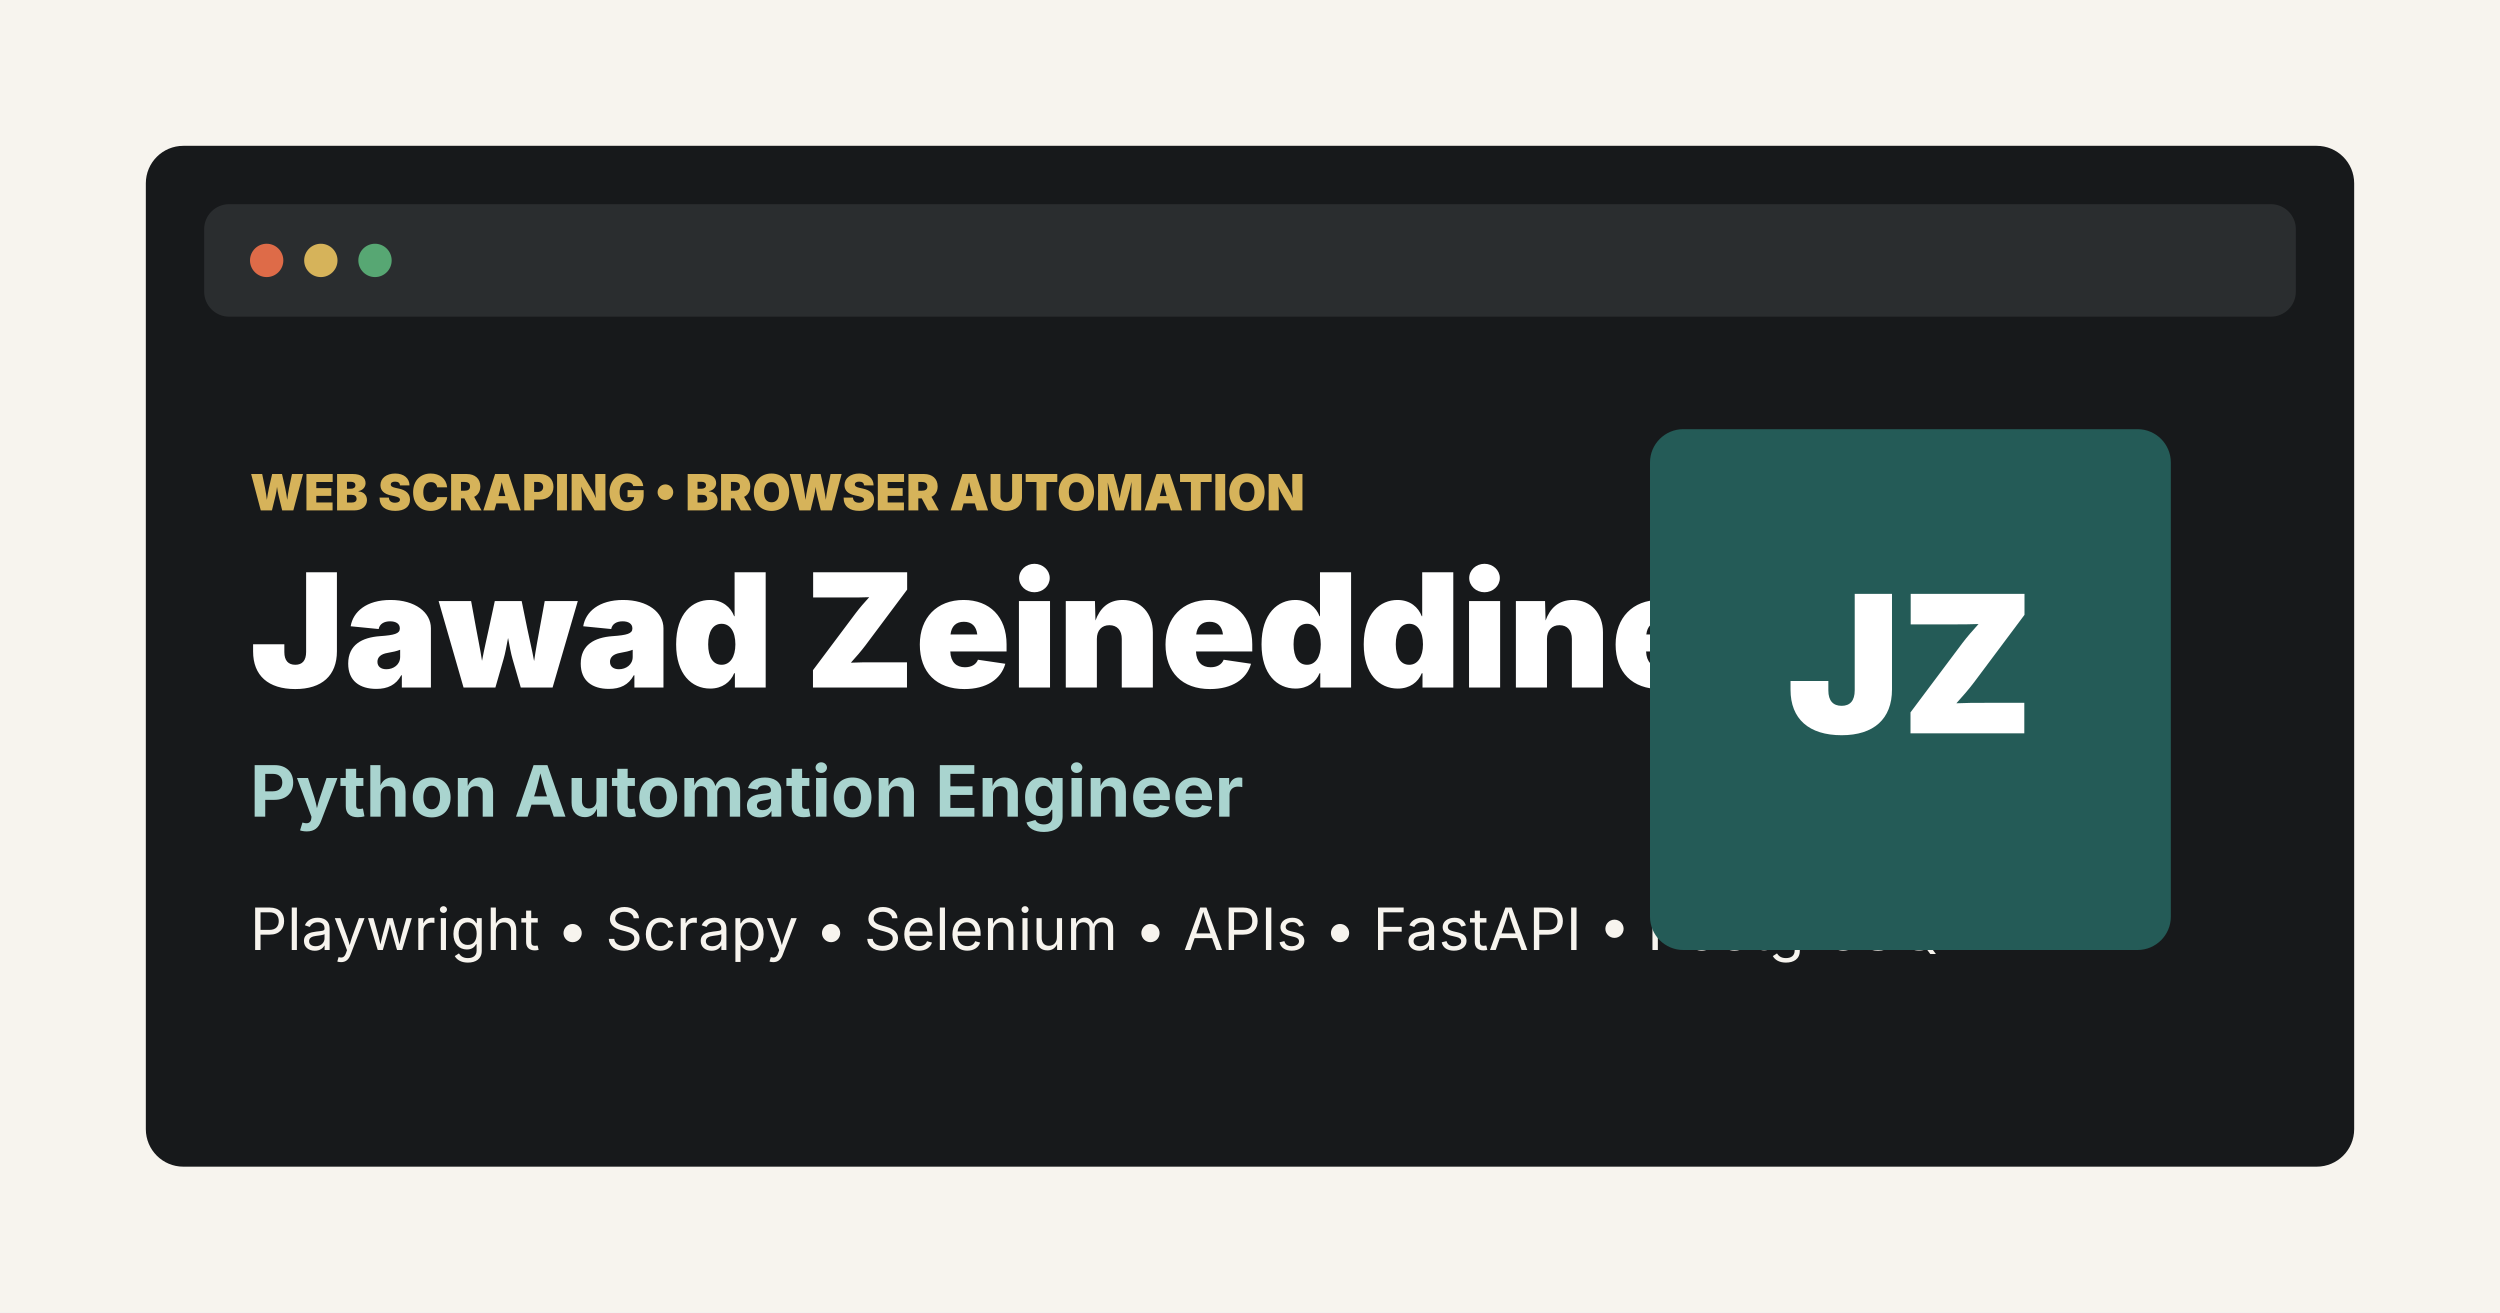
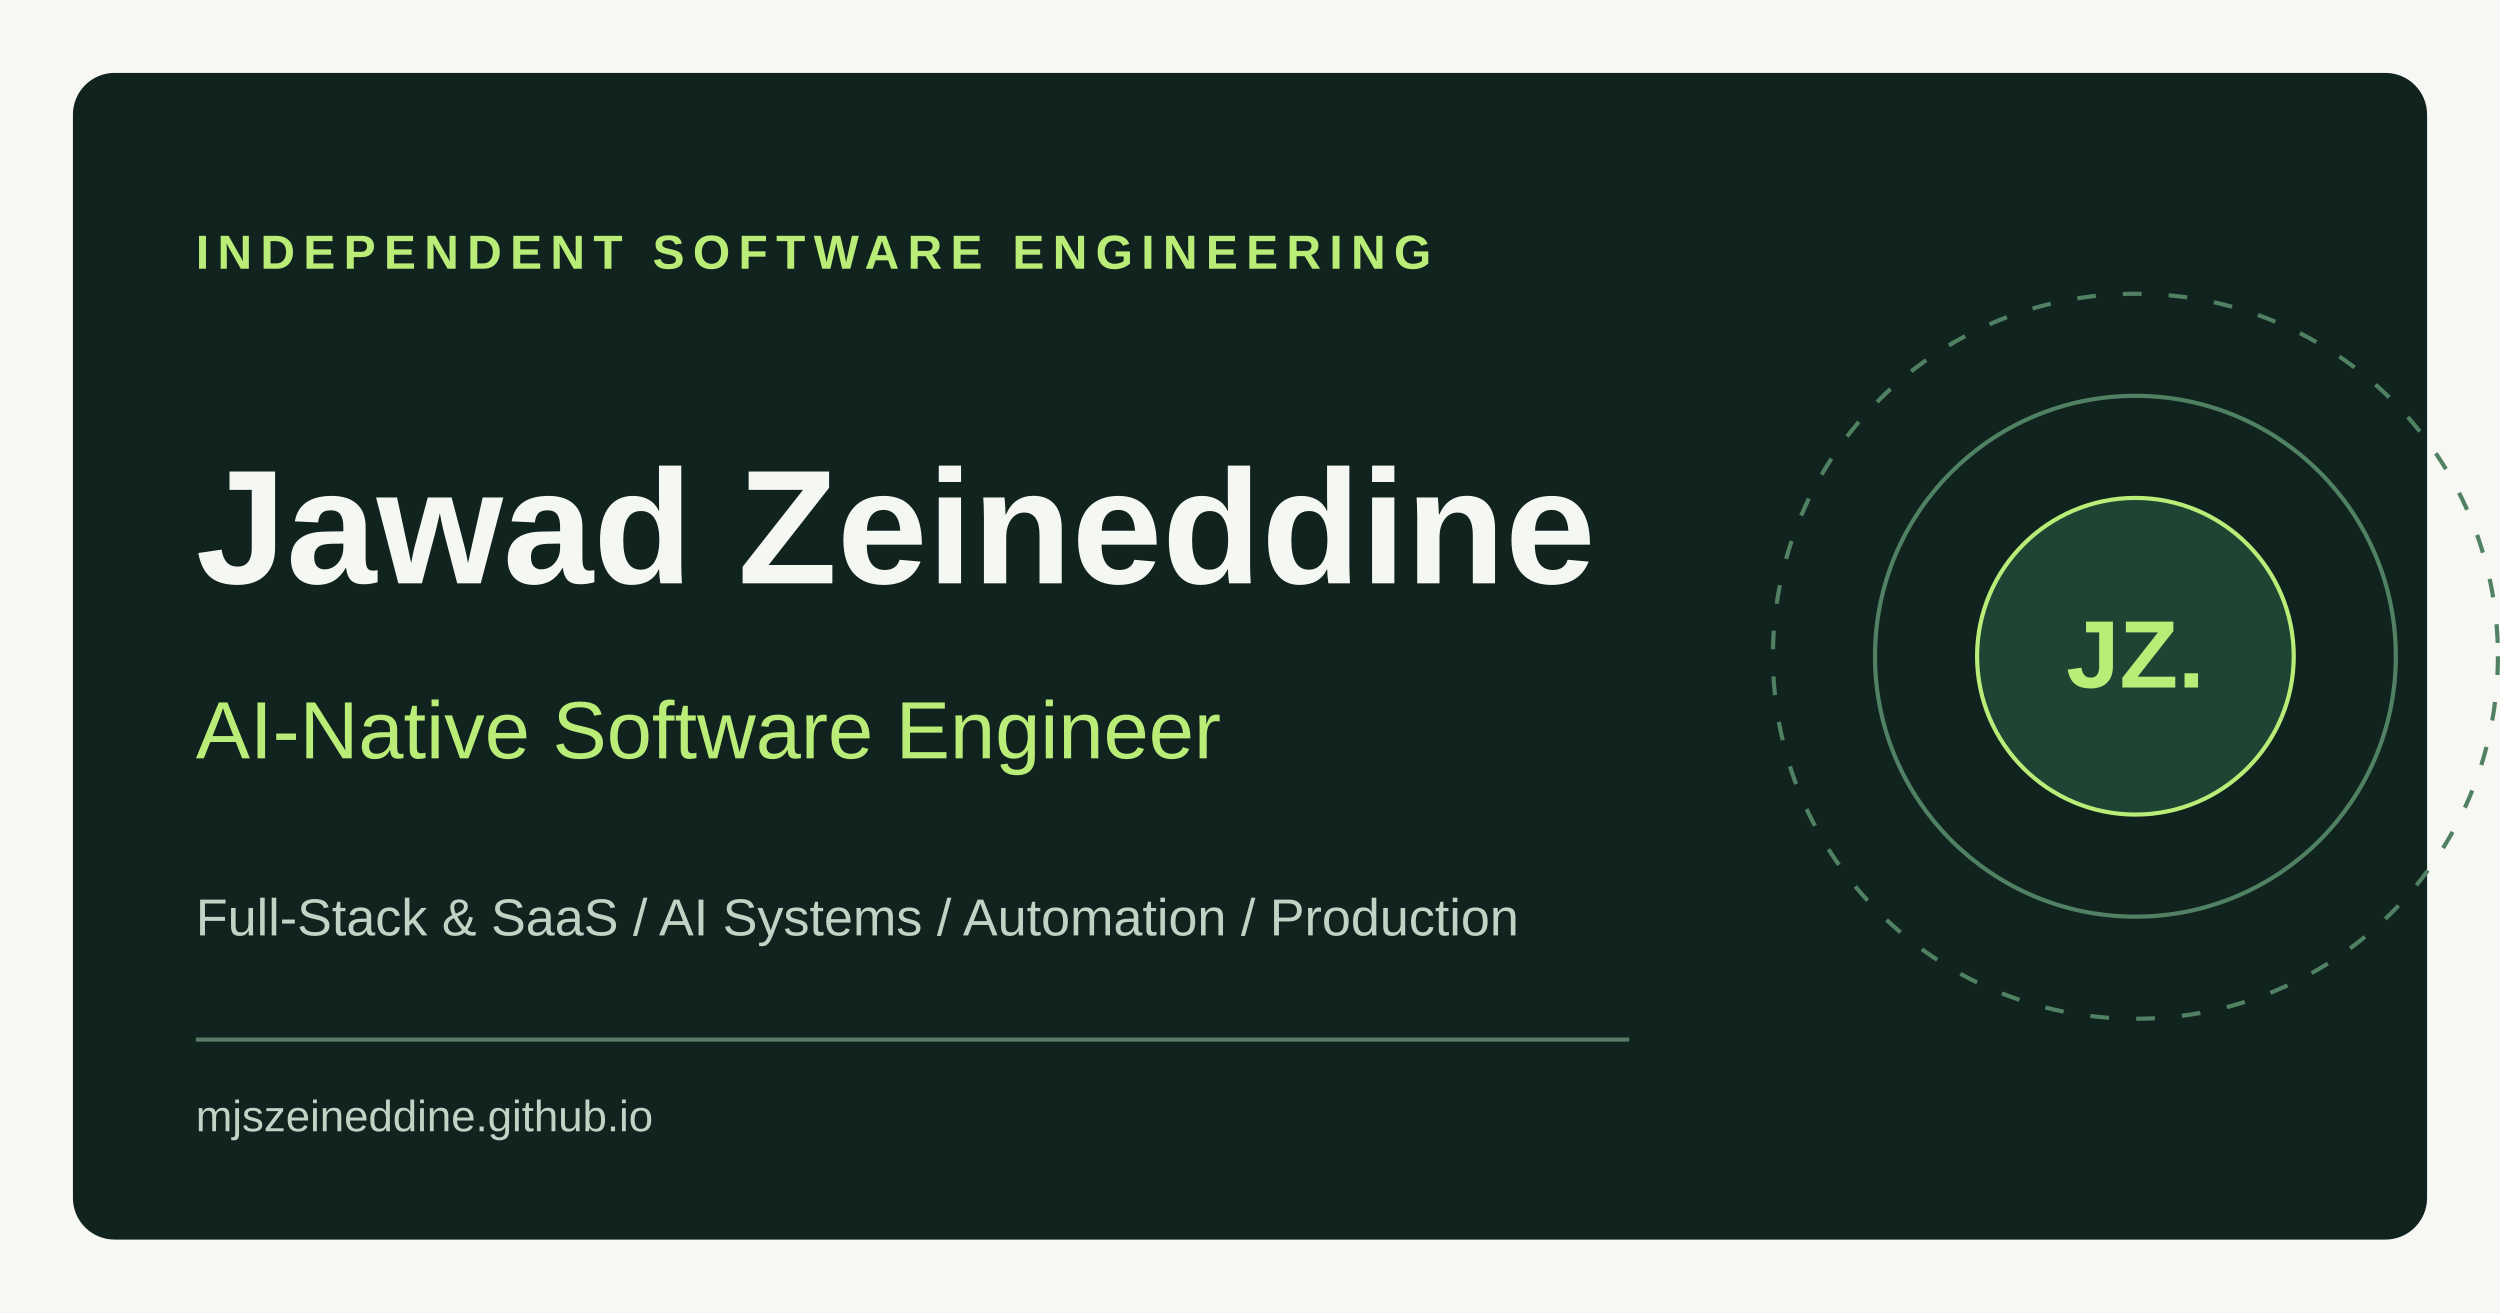
- <svg xmlns="http://www.w3.org/2000/svg" width="1200" height="630" viewBox="0 0 1200 630" role="img" aria-labelledby="title desc">
-   <rect width="1200" height="630" fill="#f7f4ee" />
-   <rect x="70" y="70" width="1060" height="490" rx="18" fill="#17191b" />
-   <rect x="98" y="98" width="1004" height="54" rx="12" fill="#2a2d2f" />
-   <circle cx="128" cy="125" r="8" fill="#de6b48" />
-   <circle cx="154" cy="125" r="8" fill="#d6b35a" />
-   <circle cx="180" cy="125" r="8" fill="#57a773" />
-   <text x="120" y="245" font-family="Inter, Arial, sans-serif" font-size="24" font-weight="900" fill="#d6b35a">WEB SCRAPING • BROWSER AUTOMATION</text>
-   <text x="120" y="330" font-family="Inter, Arial, sans-serif" font-size="76" font-weight="900" fill="#ffffff">Jawad Zeineddine</text>
-   <text x="120" y="392" font-family="Inter, Arial, sans-serif" font-size="34" font-weight="700" fill="#a9d4cf">Python Automation Engineer</text>
-   <text x="120" y="456" font-family="Inter, Arial, sans-serif" font-size="28" fill="#f7f4ee">Playwright • Scrapy • Selenium • APIs • FastAPI • PostgreSQL</text>
-   <rect x="792" y="206" width="250" height="250" rx="16" fill="#245b57" />
-   <text x="917" y="352" text-anchor="middle" font-family="Inter, Arial, sans-serif" font-size="92" font-weight="900" fill="#ffffff">JZ</text>
+ <svg xmlns="http://www.w3.org/2000/svg" viewBox="0 0 1200 630" width="1200" height="630" role="img" aria-labelledby="t d">
+   <rect width="1200" height="630" fill="#f7f7f3" />
+   <rect x="35" y="35" width="1130" height="560" rx="20" fill="#10231e" />
+   <circle cx="1025" cy="315" r="174" fill="none" stroke="#508163" stroke-width="2" stroke-dasharray="9 13" />
+   <circle cx="1025" cy="315" r="125" fill="none" stroke="#508163" stroke-width="2" />
+   <circle cx="1025" cy="315" r="76" fill="#1e4434" stroke="#b9ed78" stroke-width="2" />
+   <text x="1025" y="330" fill="#b9ed78" font-size="46" text-anchor="middle" font-family="Arial, sans-serif" font-weight="700">JZ.</text>
+   <text x="94" y="129" fill="#b9ed78" font-family="Arial, sans-serif" font-weight="700" font-size="23" letter-spacing="4">INDEPENDENT SOFTWARE ENGINEERING</text>
+   <text x="94" y="280" fill="#f5f8f2" font-family="Arial, sans-serif" font-size="78" font-weight="700">Jawad Zeineddine</text>
+   <text x="94" y="364" fill="#b9ed78" font-family="Arial, sans-serif" font-size="39" font-weight="500">AI-Native Software Engineer</text>
+   <text x="94" y="449" fill="#c2d3c6" font-family="Arial, sans-serif" font-size="25">Full-Stack &amp; SaaS  /  AI Systems  /  Automation  /  Production</text>
+   <path d="M94 499 H782" stroke="#577b65" stroke-width="2" />
+   <text x="94" y="543" fill="#c2d3c6" font-family="Arial, sans-serif" font-size="21">mjszeineddine.github.io</text>
</svg>
